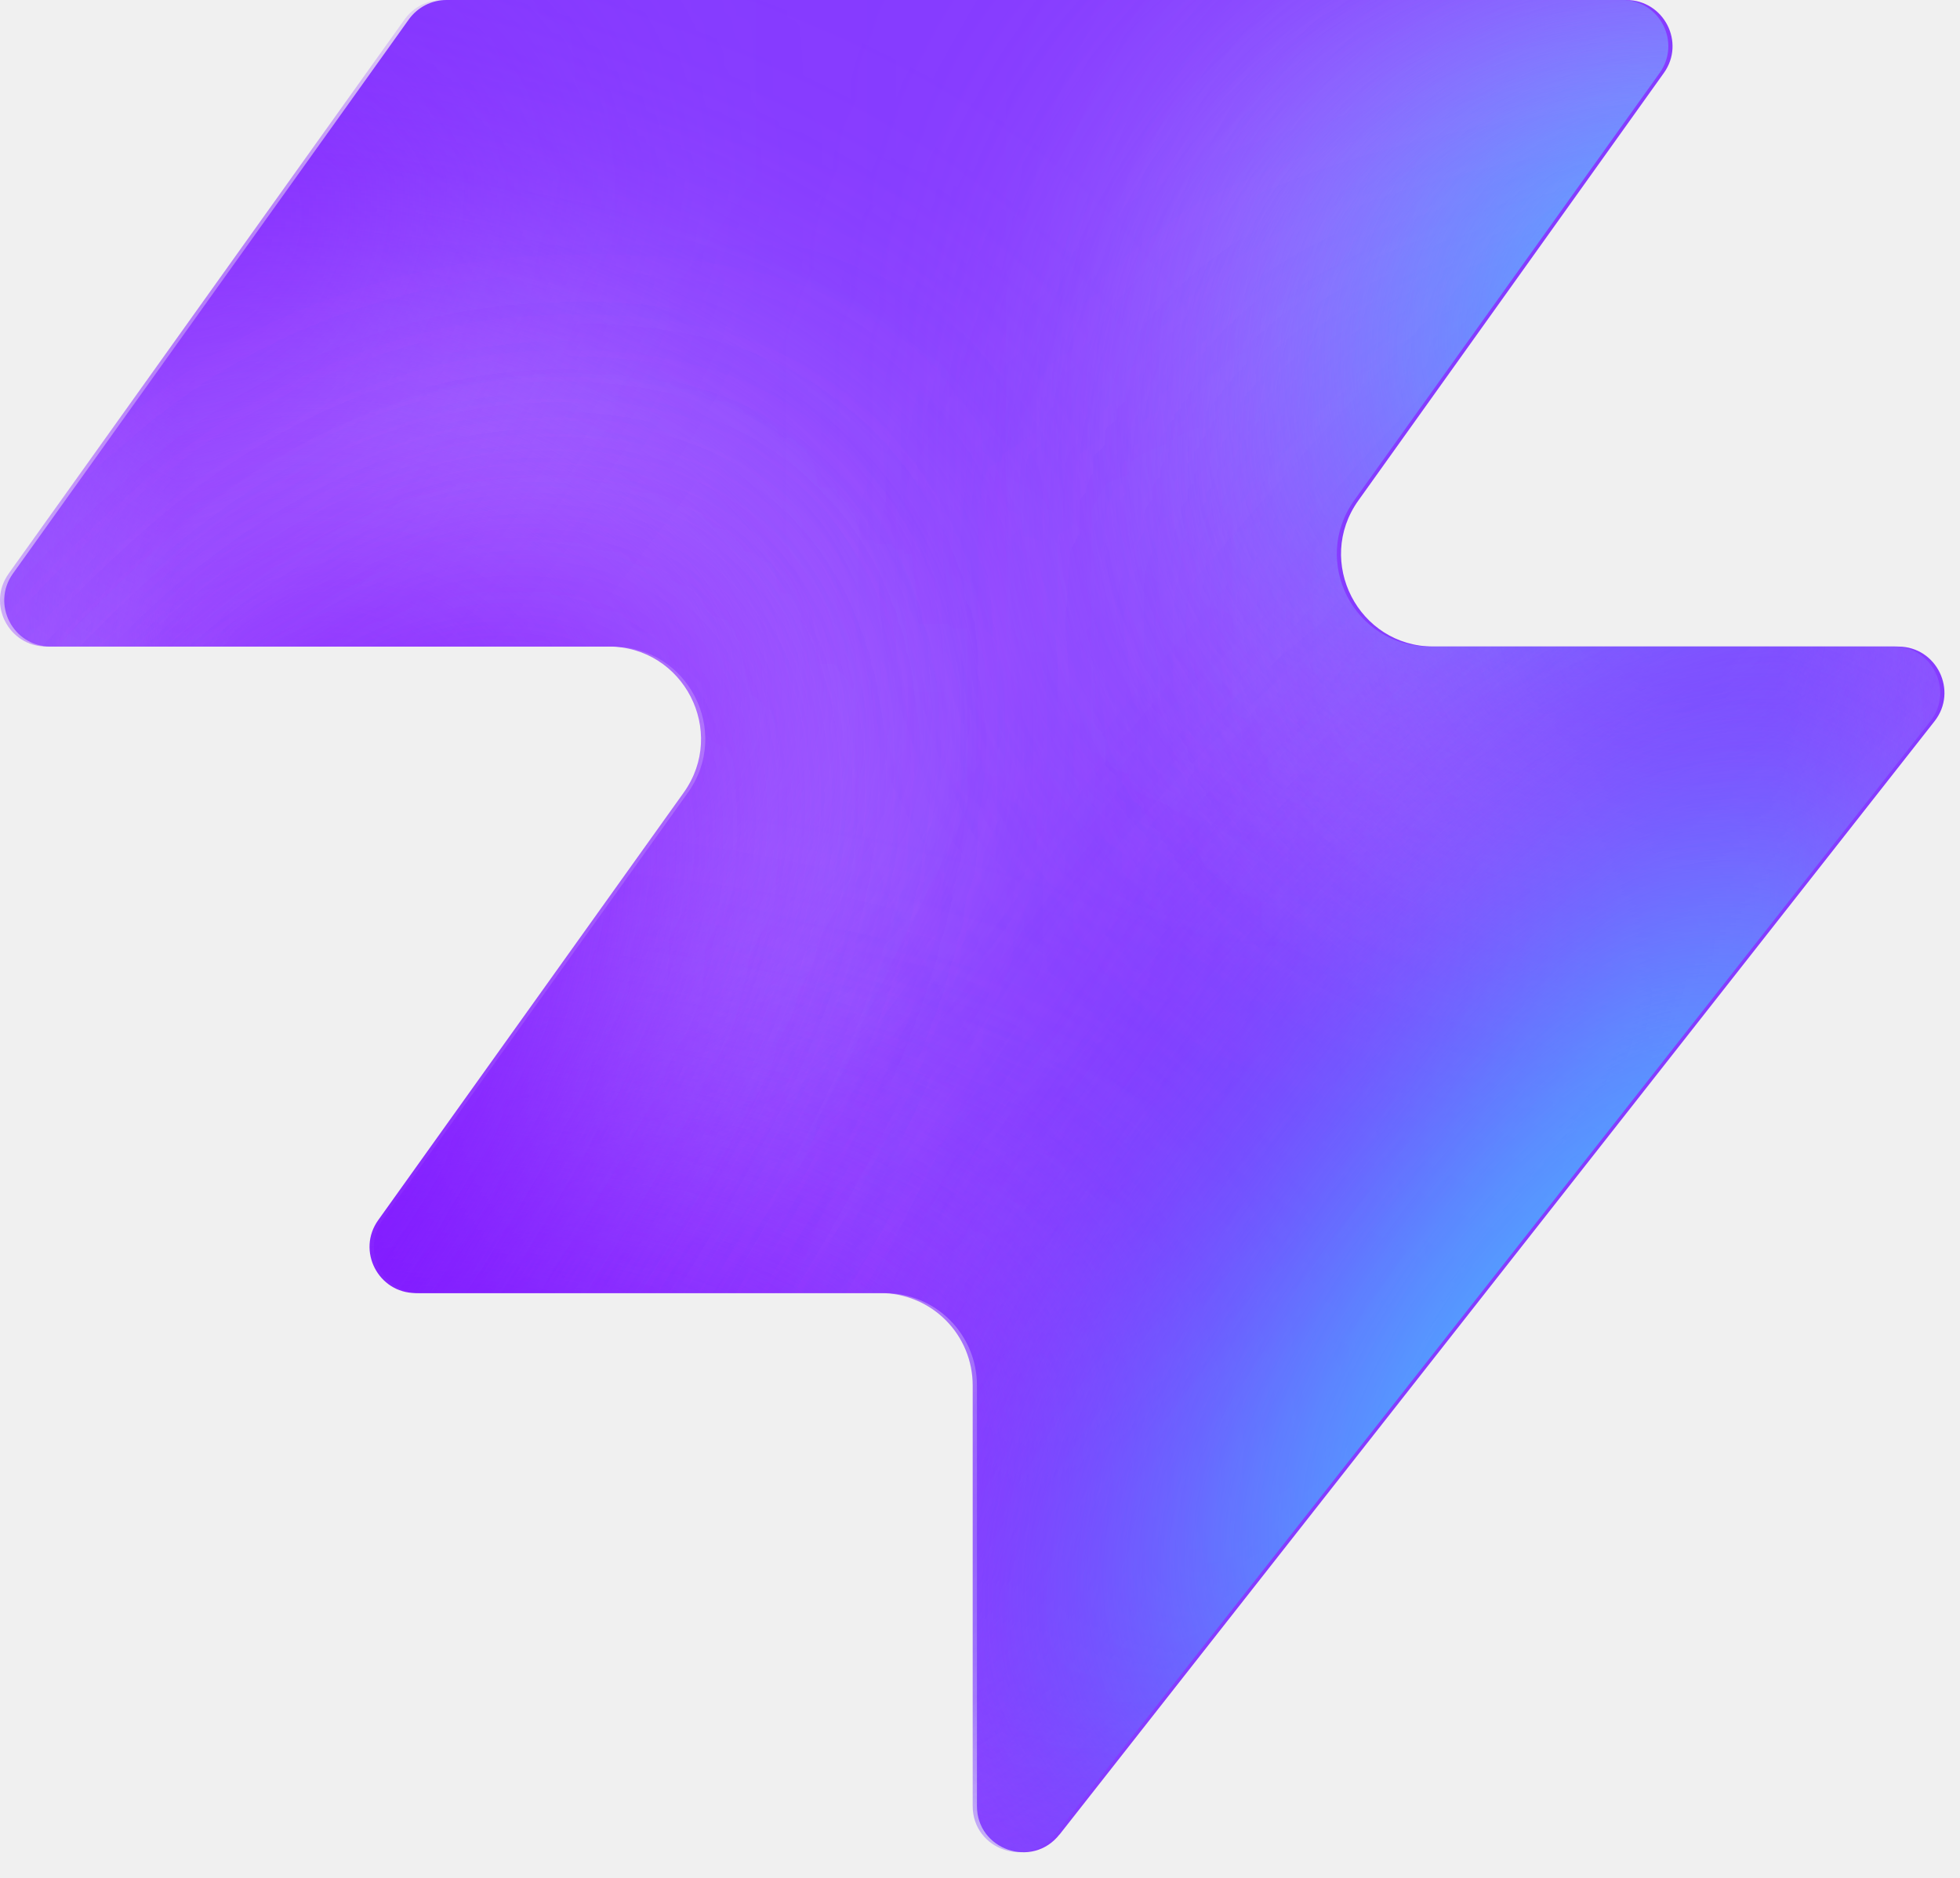
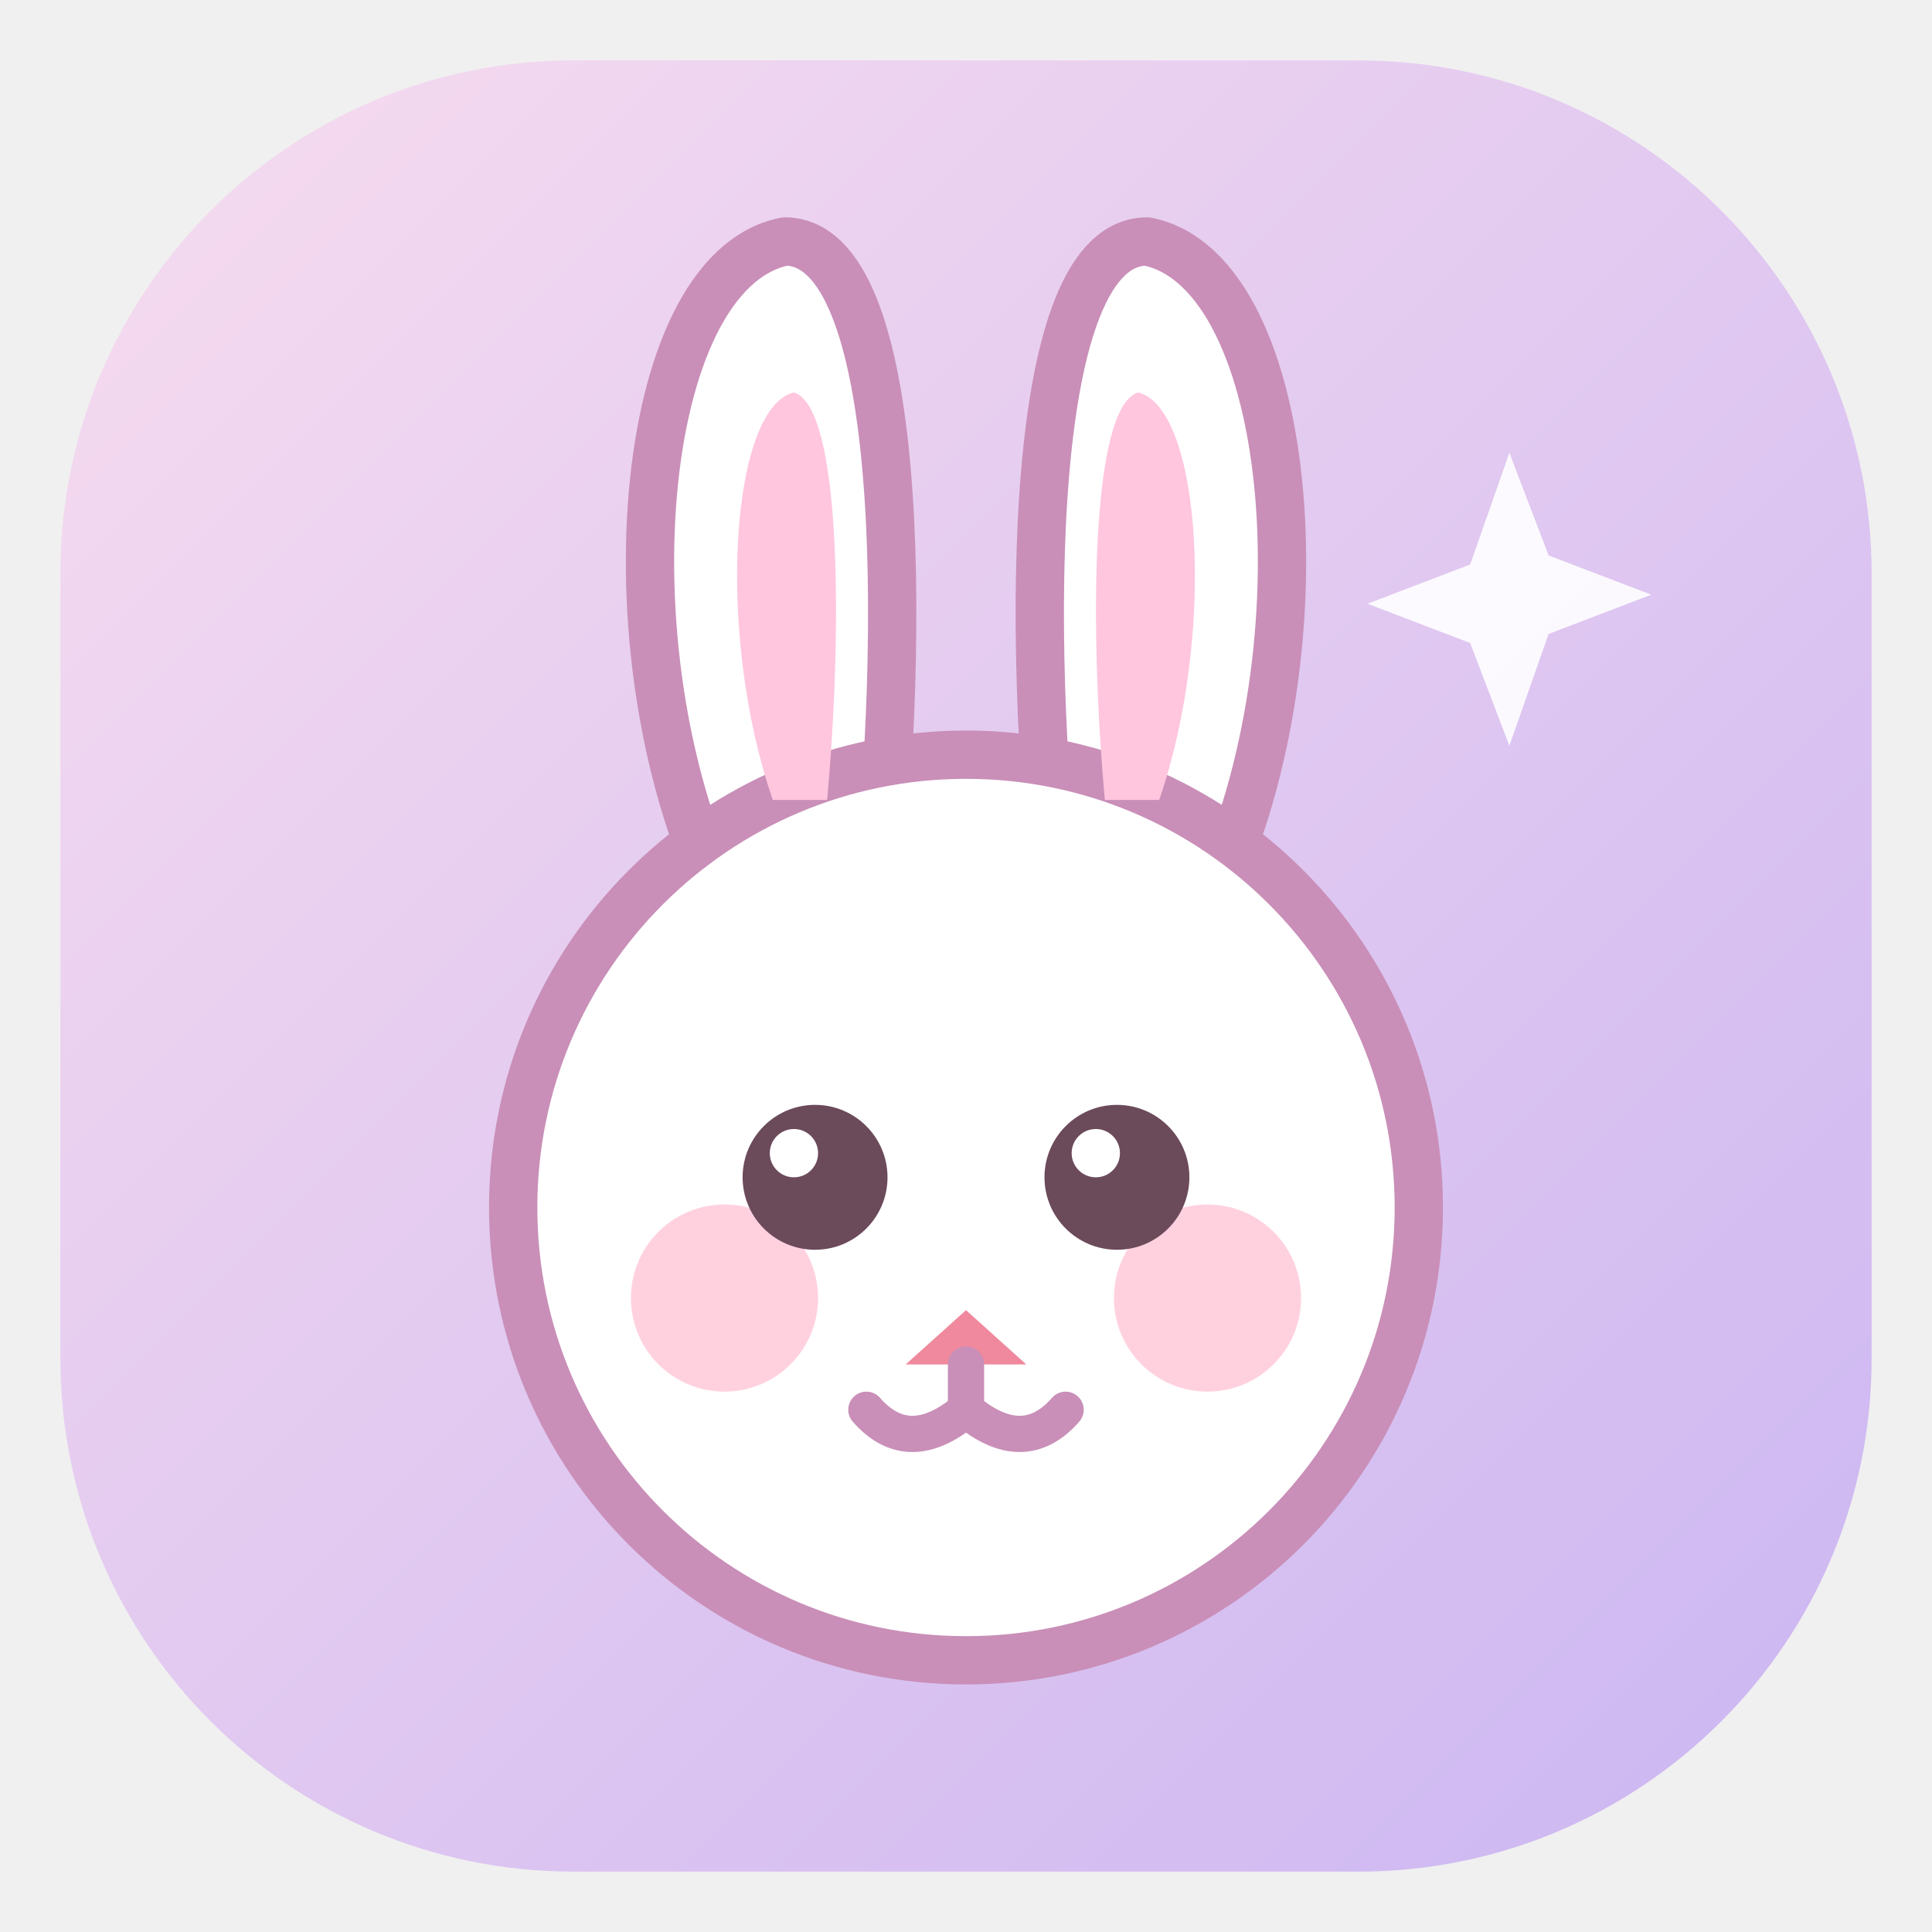
- <svg xmlns="http://www.w3.org/2000/svg" width="48" height="46" fill="none" viewBox="0 0 48 46">
-   <path fill="#863bff" d="M25.946 44.938c-.664.845-2.021.375-2.021-.698V33.937a2.26 2.26 0 0 0-2.262-2.262H10.287c-.92 0-1.456-1.04-.92-1.788l7.48-10.471c1.07-1.497 0-3.578-1.842-3.578H1.237c-.92 0-1.456-1.04-.92-1.788L10.013.474c.214-.297.556-.474.92-.474h28.894c.92 0 1.456 1.04.92 1.788l-7.48 10.471c-1.07 1.498 0 3.579 1.842 3.579h11.377c.943 0 1.473 1.088.89 1.83L25.947 44.94z" style="fill:#863bff;fill:color(display-p3 .525 .23 1);fill-opacity:1" />
-   <mask id="a" width="48" height="46" x="0" y="0" maskUnits="userSpaceOnUse" style="mask-type:alpha">
-     <path fill="#000" d="M25.842 44.938c-.664.844-2.021.375-2.021-.698V33.937a2.26 2.26 0 0 0-2.262-2.262H10.183c-.92 0-1.456-1.04-.92-1.788l7.48-10.471c1.07-1.498 0-3.579-1.842-3.579H1.133c-.92 0-1.456-1.04-.92-1.787L9.91.473c.214-.297.556-.474.92-.474h28.894c.92 0 1.456 1.04.92 1.788l-7.48 10.471c-1.07 1.498 0 3.578 1.842 3.578h11.377c.943 0 1.473 1.088.89 1.832L25.843 44.94z" style="fill:#000;fill-opacity:1" />
-   </mask>
-   <g mask="url(#a)">
-     <g filter="url(#b)">
-       <ellipse cx="5.508" cy="14.704" fill="#ede6ff" rx="5.508" ry="14.704" style="fill:#ede6ff;fill:color(display-p3 .927 .903 1);fill-opacity:1" transform="matrix(.00324 1 1 -.00324 -4.47 31.516)" />
-     </g>
-     <g filter="url(#c)">
-       <ellipse cx="10.399" cy="29.851" fill="#ede6ff" rx="10.399" ry="29.851" style="fill:#ede6ff;fill:color(display-p3 .927 .903 1);fill-opacity:1" transform="matrix(.00324 1 1 -.00324 -39.328 7.883)" />
-     </g>
-     <g filter="url(#d)">
-       <ellipse cx="5.508" cy="30.487" fill="#7e14ff" rx="5.508" ry="30.487" style="fill:#7e14ff;fill:color(display-p3 .492 .077 1);fill-opacity:1" transform="rotate(89.814 -25.913 -14.639)scale(1 -1)" />
-     </g>
-     <g filter="url(#e)">
-       <ellipse cx="5.508" cy="30.599" fill="#7e14ff" rx="5.508" ry="30.599" style="fill:#7e14ff;fill:color(display-p3 .492 .077 1);fill-opacity:1" transform="rotate(89.814 -32.644 -3.334)scale(1 -1)" />
-     </g>
-     <g filter="url(#f)">
-       <ellipse cx="5.508" cy="30.599" fill="#7e14ff" rx="5.508" ry="30.599" style="fill:#7e14ff;fill:color(display-p3 .492 .077 1);fill-opacity:1" transform="matrix(.00324 1 1 -.00324 -34.34 30.47)" />
-     </g>
-     <g filter="url(#g)">
-       <ellipse cx="14.072" cy="22.078" fill="#ede6ff" rx="14.072" ry="22.078" style="fill:#ede6ff;fill:color(display-p3 .927 .903 1);fill-opacity:1" transform="rotate(93.35 24.506 48.493)scale(-1 1)" />
-     </g>
-     <g filter="url(#h)">
-       <ellipse cx="3.47" cy="21.501" fill="#7e14ff" rx="3.47" ry="21.501" style="fill:#7e14ff;fill:color(display-p3 .492 .077 1);fill-opacity:1" transform="rotate(89.009 28.708 47.59)scale(-1 1)" />
-     </g>
-     <g filter="url(#i)">
-       <ellipse cx="3.47" cy="21.501" fill="#7e14ff" rx="3.47" ry="21.501" style="fill:#7e14ff;fill:color(display-p3 .492 .077 1);fill-opacity:1" transform="rotate(89.009 28.708 47.59)scale(-1 1)" />
-     </g>
-     <g filter="url(#j)">
-       <ellipse cx=".387" cy="8.972" fill="#7e14ff" rx="4.407" ry="29.108" style="fill:#7e14ff;fill:color(display-p3 .492 .077 1);fill-opacity:1" transform="rotate(39.51 .387 8.972)" />
-     </g>
-     <g filter="url(#k)">
-       <ellipse cx="47.523" cy="-6.092" fill="#7e14ff" rx="4.407" ry="29.108" style="fill:#7e14ff;fill:color(display-p3 .492 .077 1);fill-opacity:1" transform="rotate(37.892 47.523 -6.092)" />
-     </g>
-     <g filter="url(#l)">
-       <ellipse cx="41.412" cy="6.333" fill="#47bfff" rx="5.971" ry="9.665" style="fill:#47bfff;fill:color(display-p3 .28 .748 1);fill-opacity:1" transform="rotate(37.892 41.412 6.333)" />
-     </g>
-     <g filter="url(#m)">
-       <ellipse cx="-1.879" cy="38.332" fill="#7e14ff" rx="4.407" ry="29.108" style="fill:#7e14ff;fill:color(display-p3 .492 .077 1);fill-opacity:1" transform="rotate(37.892 -1.88 38.332)" />
-     </g>
-     <g filter="url(#n)">
-       <ellipse cx="-1.879" cy="38.332" fill="#7e14ff" rx="4.407" ry="29.108" style="fill:#7e14ff;fill:color(display-p3 .492 .077 1);fill-opacity:1" transform="rotate(37.892 -1.88 38.332)" />
-     </g>
-     <g filter="url(#o)">
-       <ellipse cx="35.651" cy="29.907" fill="#7e14ff" rx="4.407" ry="29.108" style="fill:#7e14ff;fill:color(display-p3 .492 .077 1);fill-opacity:1" transform="rotate(37.892 35.651 29.907)" />
-     </g>
-     <g filter="url(#p)">
-       <ellipse cx="38.418" cy="32.4" fill="#47bfff" rx="5.971" ry="15.297" style="fill:#47bfff;fill:color(display-p3 .28 .748 1);fill-opacity:1" transform="rotate(37.892 38.418 32.4)" />
-     </g>
+ <svg xmlns="http://www.w3.org/2000/svg" viewBox="0 0 64 64">
+   <defs>
+     <linearGradient id="bg" x1="0" y1="0" x2="1" y2="1">
+       <stop offset="0" stop-color="#F7DCEF" />
+       <stop offset="1" stop-color="#CBB6F2" />
+     </linearGradient>
+   </defs>
+   <rect x="2" y="2" width="60" height="60" rx="17" fill="url(#bg)" />
+   <g stroke="#C98FB8" stroke-width="1.6" stroke-linejoin="round">
+     <path d="M24 30C20 22 21 9 26 8c4 0 4 13 3 22Z" fill="#fff" />
+     <path d="M40 30c4-8 3-21-2-22-4 0-4 13-3 22Z" fill="#fff" />
+     <circle cx="32" cy="40" r="15" fill="#fff" />
  </g>
-   <defs>
-     <filter id="b" width="60.045" height="41.654" x="-19.77" y="16.149" color-interpolation-filters="sRGB" filterUnits="userSpaceOnUse">
-       <feFlood flood-opacity="0" result="BackgroundImageFix" />
-       <feBlend in="SourceGraphic" in2="BackgroundImageFix" result="shape" />
-       <feGaussianBlur result="effect1_foregroundBlur_2002_17158" stdDeviation="7.659" />
-     </filter>
-     <filter id="c" width="90.34" height="51.437" x="-54.613" y="-7.533" color-interpolation-filters="sRGB" filterUnits="userSpaceOnUse">
-       <feFlood flood-opacity="0" result="BackgroundImageFix" />
-       <feBlend in="SourceGraphic" in2="BackgroundImageFix" result="shape" />
-       <feGaussianBlur result="effect1_foregroundBlur_2002_17158" stdDeviation="7.659" />
-     </filter>
-     <filter id="d" width="79.355" height="29.4" x="-49.64" y="2.03" color-interpolation-filters="sRGB" filterUnits="userSpaceOnUse">
-       <feFlood flood-opacity="0" result="BackgroundImageFix" />
-       <feBlend in="SourceGraphic" in2="BackgroundImageFix" result="shape" />
-       <feGaussianBlur result="effect1_foregroundBlur_2002_17158" stdDeviation="4.596" />
-     </filter>
-     <filter id="e" width="79.579" height="29.4" x="-45.045" y="20.029" color-interpolation-filters="sRGB" filterUnits="userSpaceOnUse">
-       <feFlood flood-opacity="0" result="BackgroundImageFix" />
-       <feBlend in="SourceGraphic" in2="BackgroundImageFix" result="shape" />
-       <feGaussianBlur result="effect1_foregroundBlur_2002_17158" stdDeviation="4.596" />
-     </filter>
-     <filter id="f" width="79.579" height="29.4" x="-43.513" y="21.178" color-interpolation-filters="sRGB" filterUnits="userSpaceOnUse">
-       <feFlood flood-opacity="0" result="BackgroundImageFix" />
-       <feBlend in="SourceGraphic" in2="BackgroundImageFix" result="shape" />
-       <feGaussianBlur result="effect1_foregroundBlur_2002_17158" stdDeviation="4.596" />
-     </filter>
-     <filter id="g" width="74.749" height="58.852" x="15.756" y="-17.901" color-interpolation-filters="sRGB" filterUnits="userSpaceOnUse">
-       <feFlood flood-opacity="0" result="BackgroundImageFix" />
-       <feBlend in="SourceGraphic" in2="BackgroundImageFix" result="shape" />
-       <feGaussianBlur result="effect1_foregroundBlur_2002_17158" stdDeviation="7.659" />
-     </filter>
-     <filter id="h" width="61.377" height="25.362" x="23.548" y="2.284" color-interpolation-filters="sRGB" filterUnits="userSpaceOnUse">
-       <feFlood flood-opacity="0" result="BackgroundImageFix" />
-       <feBlend in="SourceGraphic" in2="BackgroundImageFix" result="shape" />
-       <feGaussianBlur result="effect1_foregroundBlur_2002_17158" stdDeviation="4.596" />
-     </filter>
-     <filter id="i" width="61.377" height="25.362" x="23.548" y="2.284" color-interpolation-filters="sRGB" filterUnits="userSpaceOnUse">
-       <feFlood flood-opacity="0" result="BackgroundImageFix" />
-       <feBlend in="SourceGraphic" in2="BackgroundImageFix" result="shape" />
-       <feGaussianBlur result="effect1_foregroundBlur_2002_17158" stdDeviation="4.596" />
-     </filter>
-     <filter id="j" width="56.045" height="63.649" x="-27.636" y="-22.853" color-interpolation-filters="sRGB" filterUnits="userSpaceOnUse">
-       <feFlood flood-opacity="0" result="BackgroundImageFix" />
-       <feBlend in="SourceGraphic" in2="BackgroundImageFix" result="shape" />
-       <feGaussianBlur result="effect1_foregroundBlur_2002_17158" stdDeviation="4.596" />
-     </filter>
-     <filter id="k" width="54.814" height="64.646" x="20.116" y="-38.415" color-interpolation-filters="sRGB" filterUnits="userSpaceOnUse">
-       <feFlood flood-opacity="0" result="BackgroundImageFix" />
-       <feBlend in="SourceGraphic" in2="BackgroundImageFix" result="shape" />
-       <feGaussianBlur result="effect1_foregroundBlur_2002_17158" stdDeviation="4.596" />
-     </filter>
-     <filter id="l" width="33.541" height="35.313" x="24.641" y="-11.323" color-interpolation-filters="sRGB" filterUnits="userSpaceOnUse">
-       <feFlood flood-opacity="0" result="BackgroundImageFix" />
-       <feBlend in="SourceGraphic" in2="BackgroundImageFix" result="shape" />
-       <feGaussianBlur result="effect1_foregroundBlur_2002_17158" stdDeviation="4.596" />
-     </filter>
-     <filter id="m" width="54.814" height="64.646" x="-29.286" y="6.009" color-interpolation-filters="sRGB" filterUnits="userSpaceOnUse">
-       <feFlood flood-opacity="0" result="BackgroundImageFix" />
-       <feBlend in="SourceGraphic" in2="BackgroundImageFix" result="shape" />
-       <feGaussianBlur result="effect1_foregroundBlur_2002_17158" stdDeviation="4.596" />
-     </filter>
-     <filter id="n" width="54.814" height="64.646" x="-29.286" y="6.009" color-interpolation-filters="sRGB" filterUnits="userSpaceOnUse">
-       <feFlood flood-opacity="0" result="BackgroundImageFix" />
-       <feBlend in="SourceGraphic" in2="BackgroundImageFix" result="shape" />
-       <feGaussianBlur result="effect1_foregroundBlur_2002_17158" stdDeviation="4.596" />
-     </filter>
-     <filter id="o" width="54.814" height="64.646" x="8.244" y="-2.416" color-interpolation-filters="sRGB" filterUnits="userSpaceOnUse">
-       <feFlood flood-opacity="0" result="BackgroundImageFix" />
-       <feBlend in="SourceGraphic" in2="BackgroundImageFix" result="shape" />
-       <feGaussianBlur result="effect1_foregroundBlur_2002_17158" stdDeviation="4.596" />
-     </filter>
-     <filter id="p" width="39.409" height="43.623" x="18.713" y="10.588" color-interpolation-filters="sRGB" filterUnits="userSpaceOnUse">
-       <feFlood flood-opacity="0" result="BackgroundImageFix" />
-       <feBlend in="SourceGraphic" in2="BackgroundImageFix" result="shape" />
-       <feGaussianBlur result="effect1_foregroundBlur_2002_17158" stdDeviation="4.596" />
-     </filter>
-   </defs>
+   <path d="M25.6 26.5C23.7 21 24.2 13.5 26.3 13c1.6.5 1.6 8 1.1 13.5Z" fill="#FFC6DE" />
+   <path d="M38.4 26.5C40.3 21 39.8 13.5 37.7 13c-1.6.5-1.6 8-1.1 13.5Z" fill="#FFC6DE" />
+   <circle cx="24" cy="43" r="3.1" fill="#FFC2D4" opacity="0.75" />
+   <circle cx="40" cy="43" r="3.1" fill="#FFC2D4" opacity="0.75" />
+   <circle cx="27" cy="39" r="2.4" fill="#6B4A5A" />
+   <circle cx="37" cy="39" r="2.4" fill="#6B4A5A" />
+   <circle cx="26.3" cy="38.2" r="0.8" fill="#fff" />
+   <circle cx="36.3" cy="38.2" r="0.8" fill="#fff" />
+   <path d="M32 43.4l-2 1.8h4z" fill="#F0899D" />
+   <path d="M32 45.2v1.5" stroke="#C98FB8" stroke-width="1.2" stroke-linecap="round" />
+   <path d="M32 46.7q-1.9 1.6-3.3 0M32 46.7q1.9 1.6 3.3 0" fill="none" stroke="#C98FB8" stroke-width="1.2" stroke-linecap="round" />
+   <path d="M50 15l1.3 3.4 3.4 1.3-3.4 1.3L50 24.7l-1.3-3.4-3.4-1.3 3.4-1.3z" fill="#fff" opacity="0.9" />
</svg>
